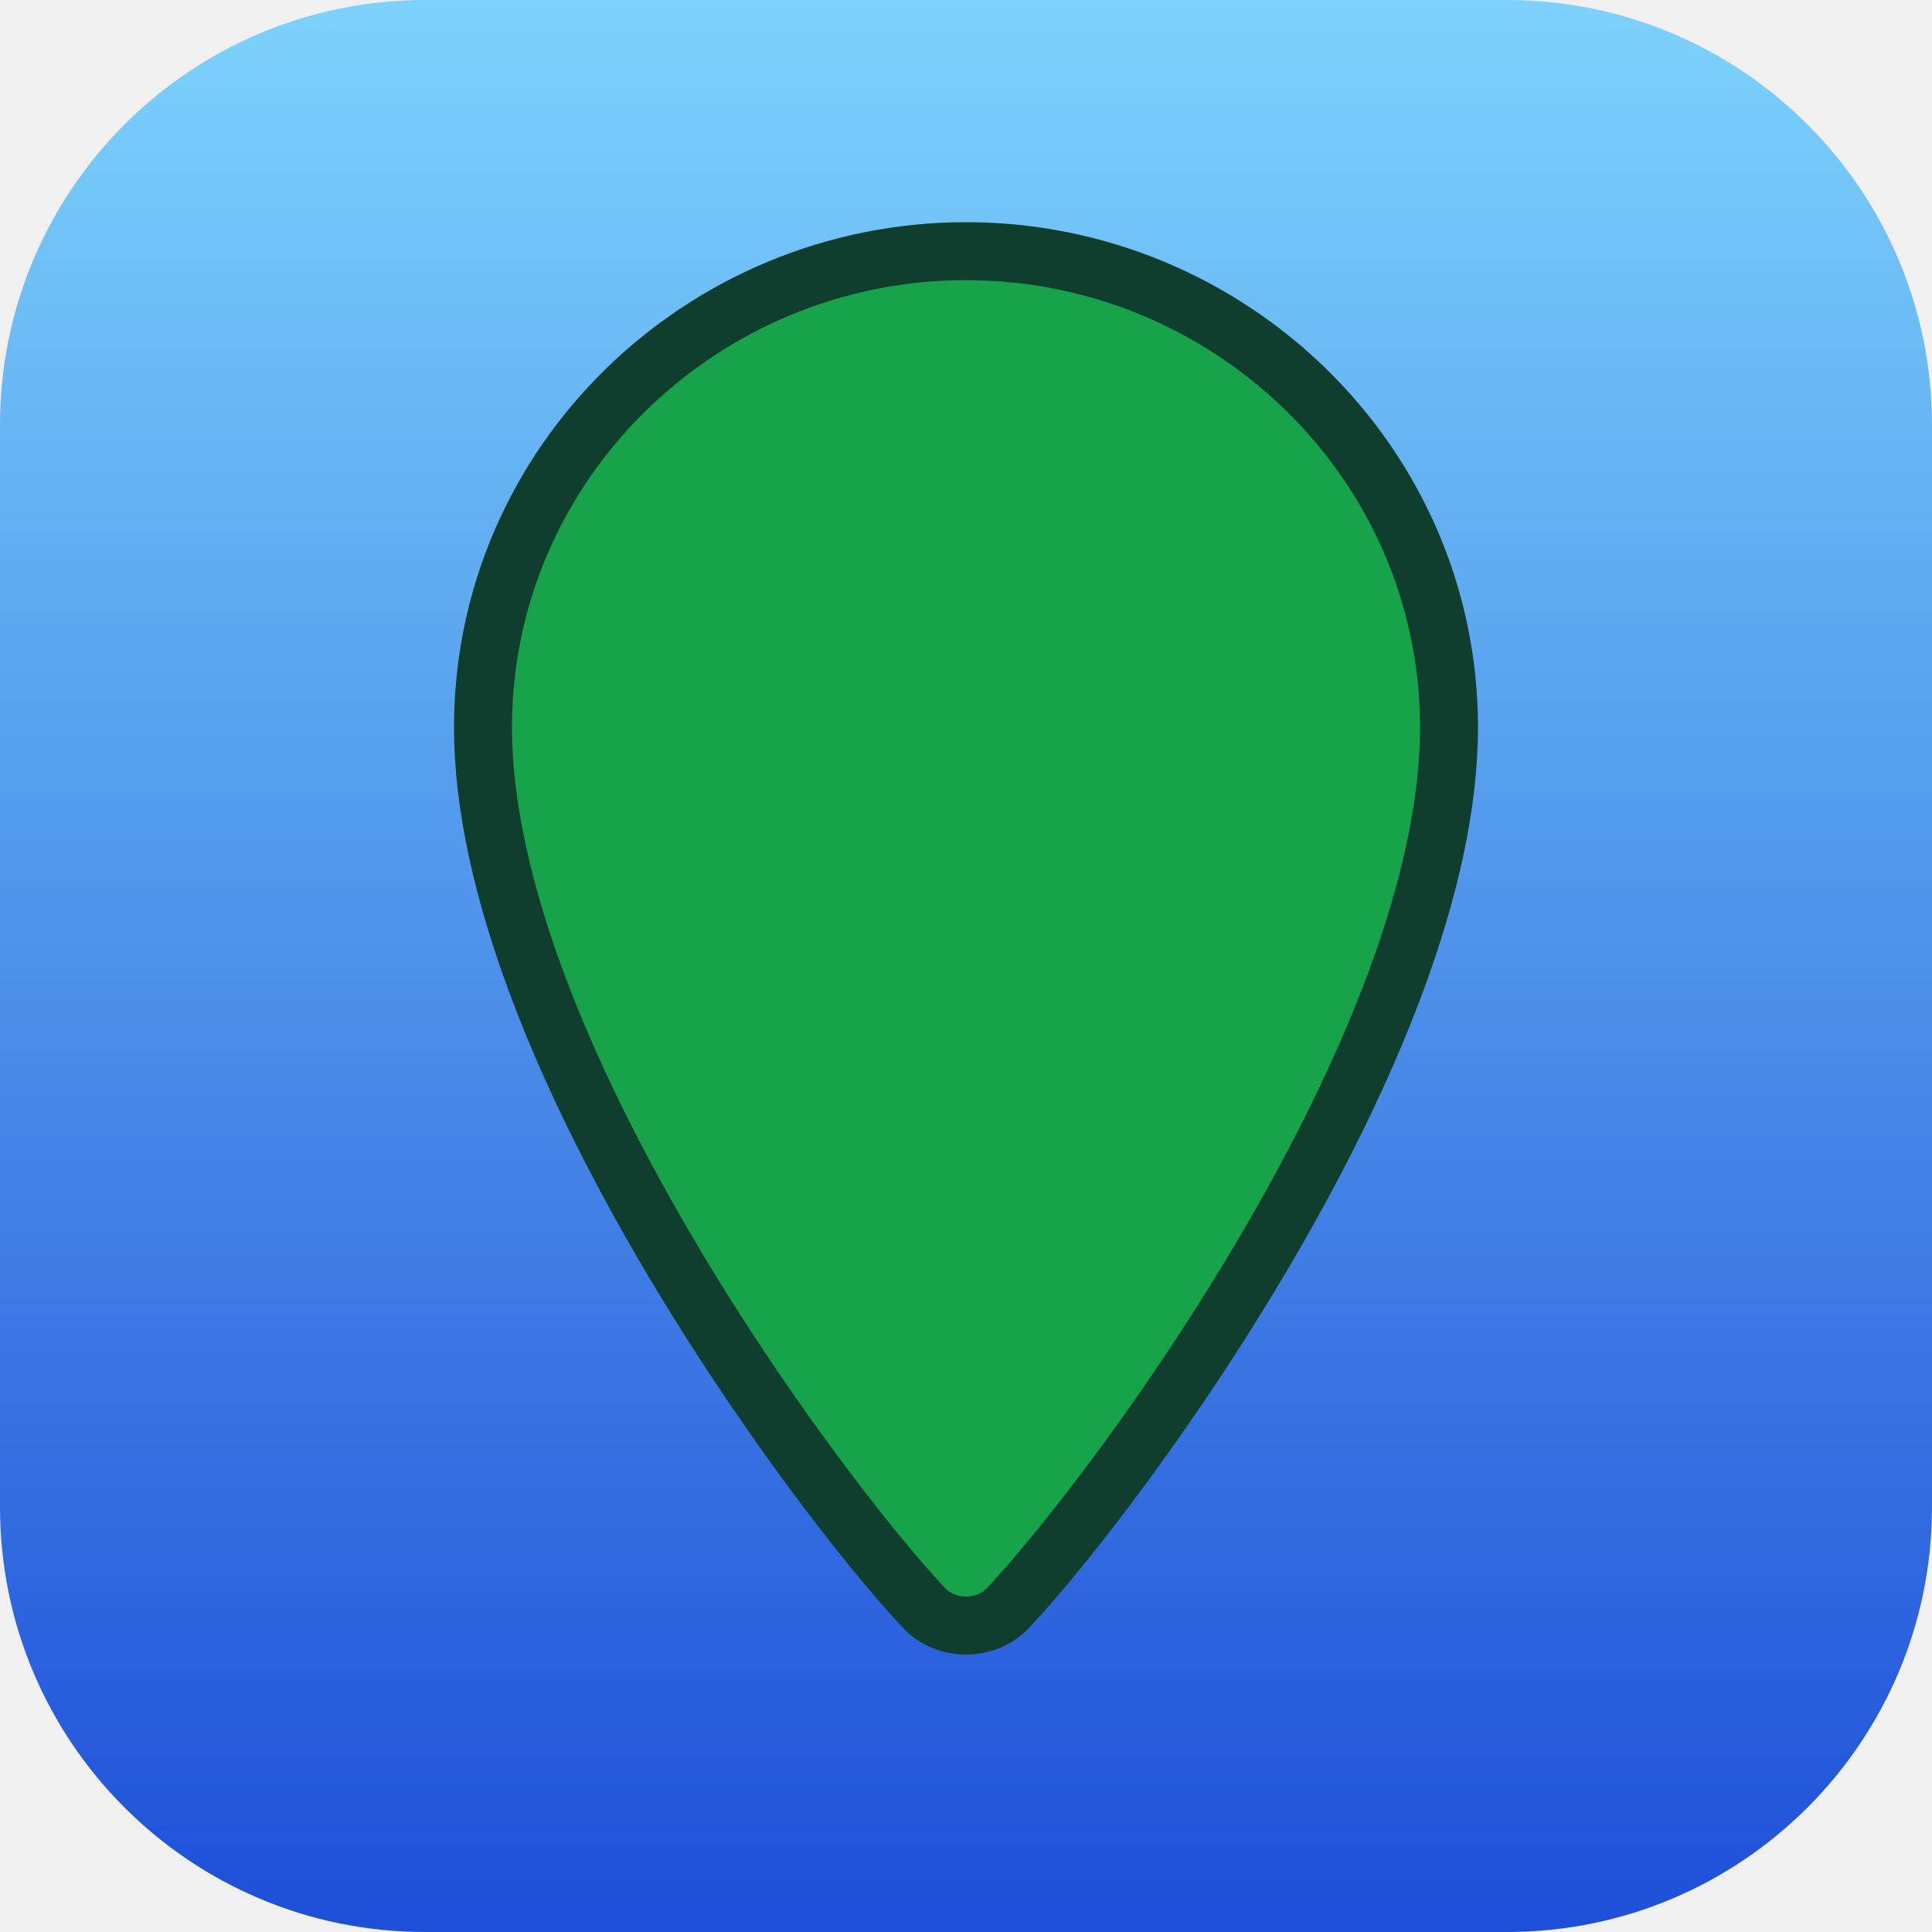
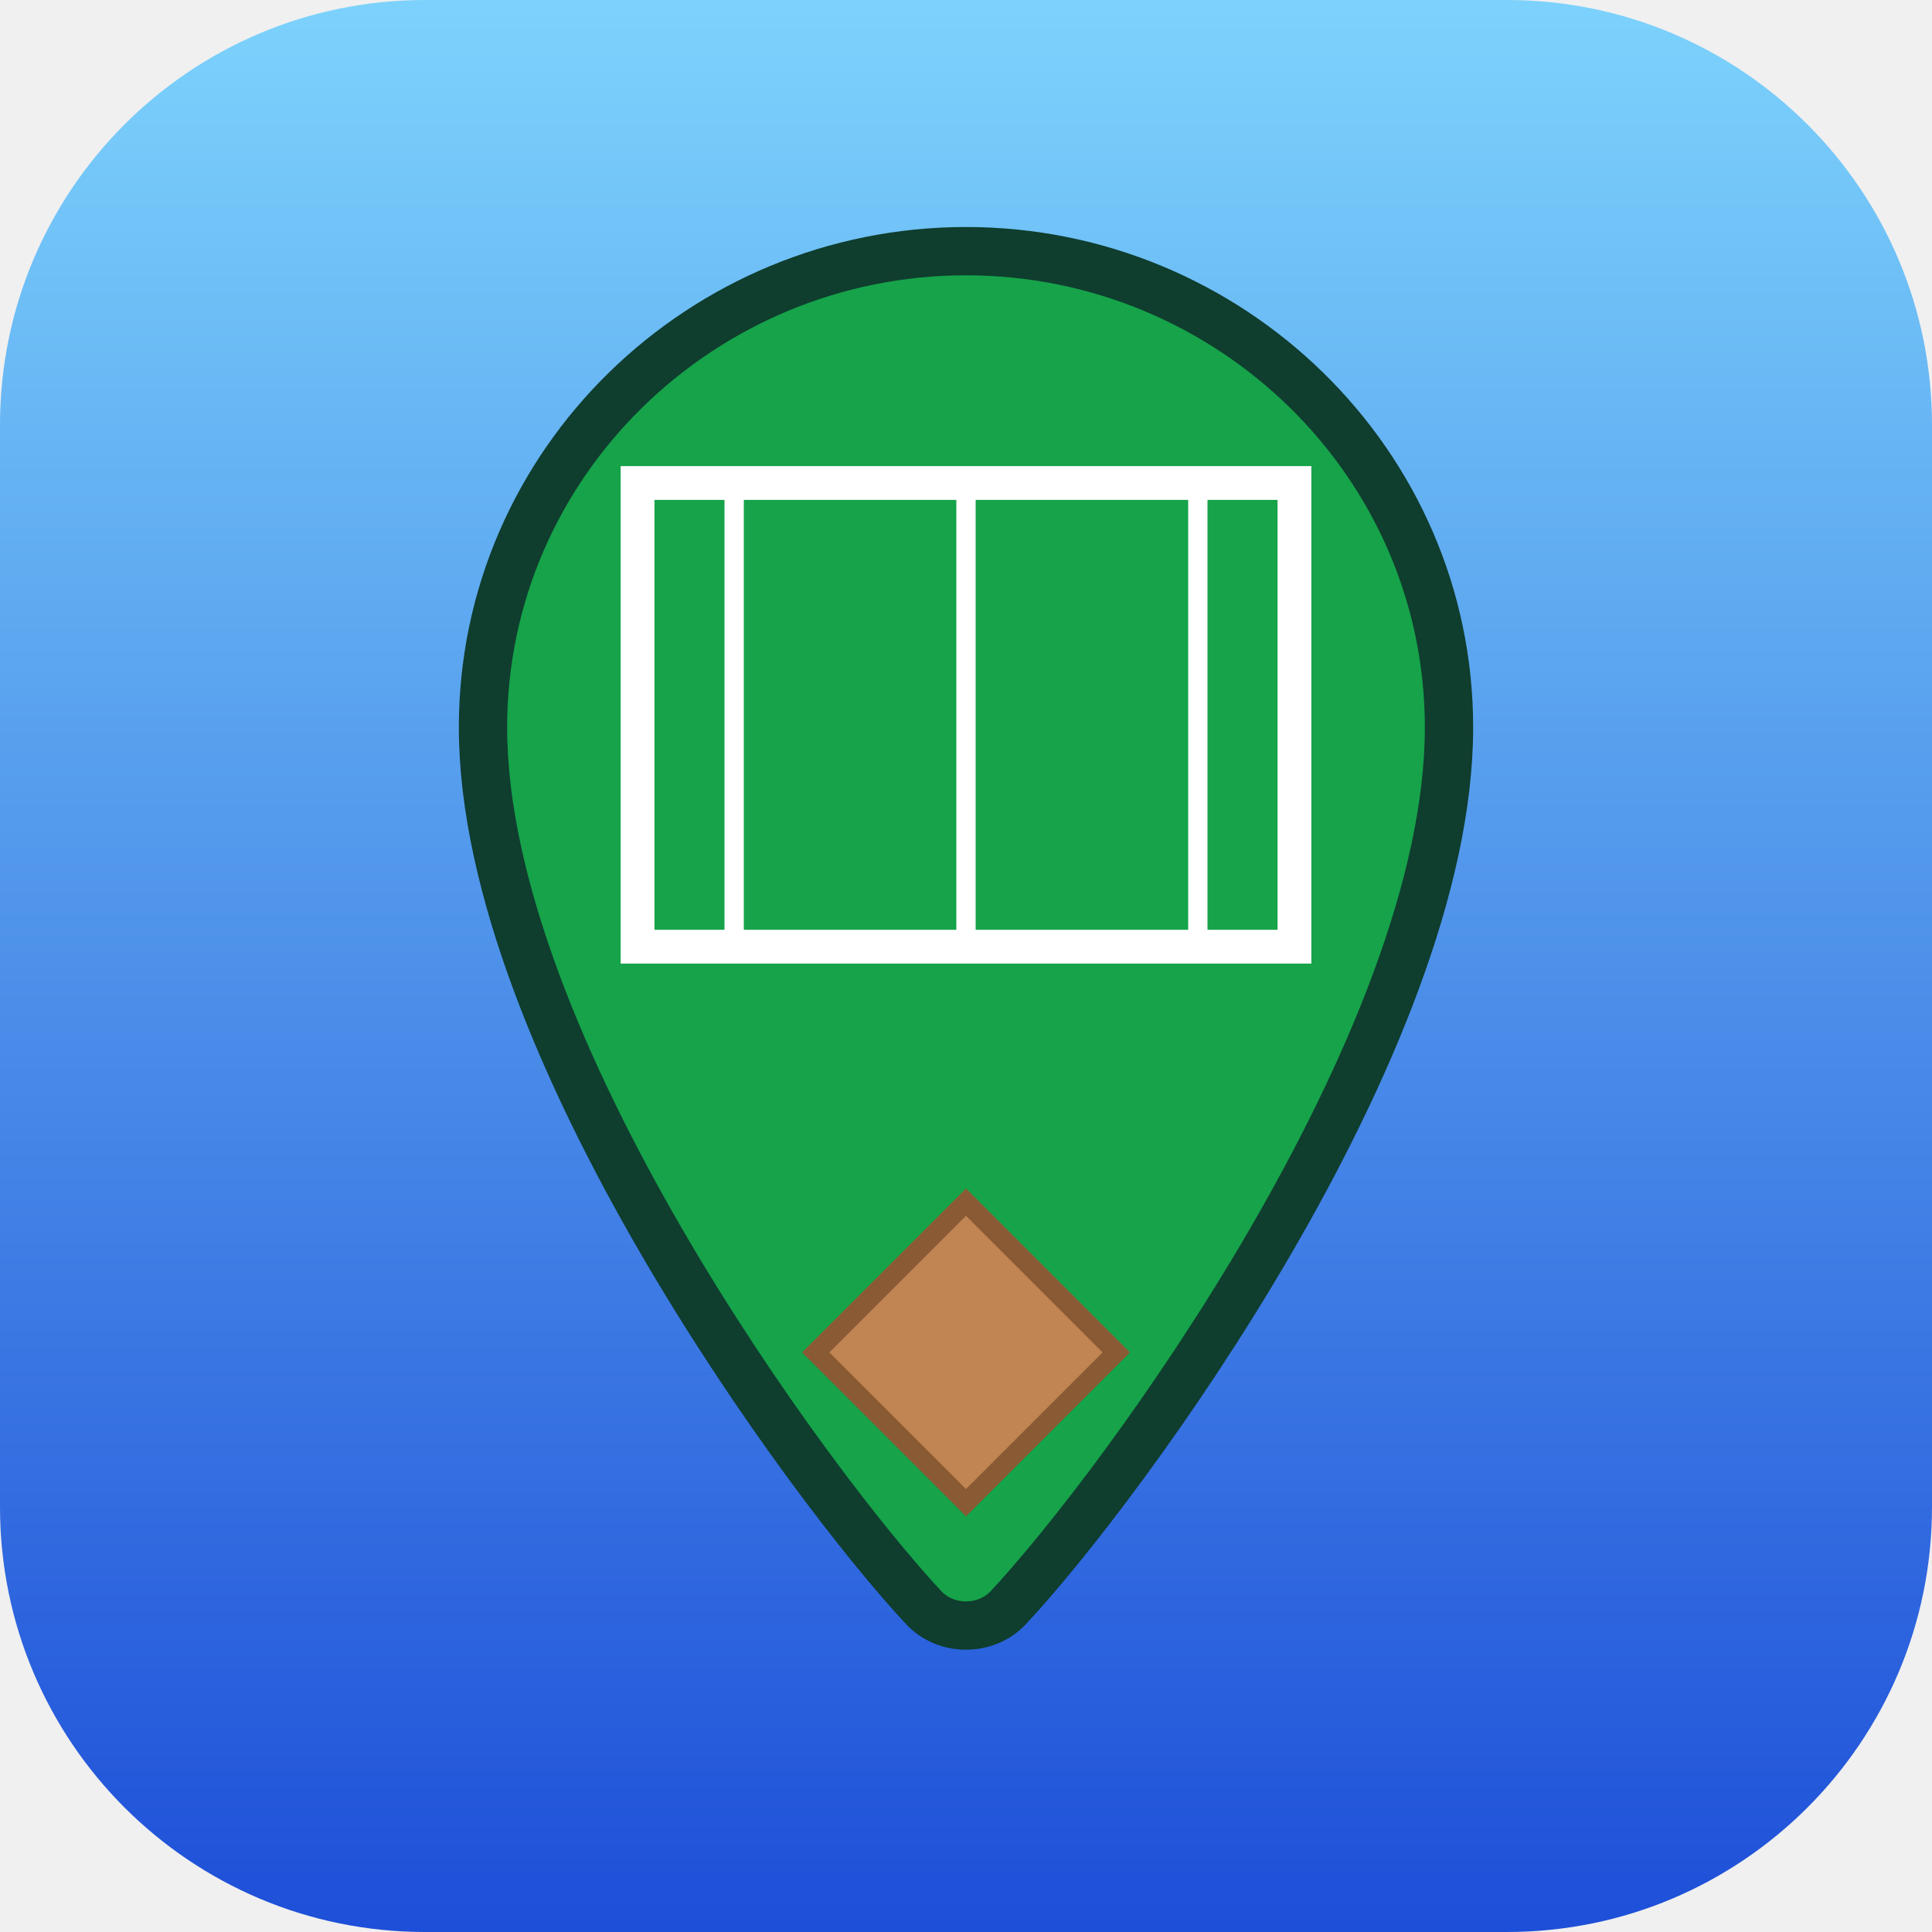
<svg xmlns="http://www.w3.org/2000/svg" viewBox="0 0 200 200">
  <defs>
    <linearGradient id="tileGrad" x1="0" y1="0" x2="0" y2="1">
      <stop offset="0" stop-color="#7DD3FC" />
      <stop offset="1" stop-color="#1D4ED8" />
    </linearGradient>
+     <clipPath id="pinClip">
+       <path d="M100,26 C72.7,26 50,47.9 50,75.3 C50,108 84,154 95.6,166.4 C97.9,168.9 102.1,168.9 104.4,166.4 C116,154 150,108 150,75.3 C150,47.9 127.3,26 100,26 Z" />
+     </clipPath>
  </defs>
  <rect width="200" height="200" rx="44" fill="url(#tileGrad)" />
-   <path d="M100,26 C72.7,26 50,47.9 50,75.3 C50,108 84,154 95.6,166.4 C97.9,168.9 102.1,168.9 104.4,166.4 C116,154 150,108 150,75.3 C150,47.9 127.3,26 100,26 Z" fill="#16A34A" stroke="#0F3D2E" stroke-width="6" />
+   <g clip-path="url(#pinClip)">
+     <rect width="200" height="200" fill="#16A34A" />
+     <rect x="66" y="50" width="68" height="48" fill="none" stroke="#FFFFFF" stroke-width="3.5" />
+     <line x1="76" y1="50" x2="76" y2="98" stroke="#FFFFFF" stroke-width="2" />
+     <line x1="100" y1="50" x2="100" y2="98" stroke="#FFFFFF" stroke-width="2" />
+     <line x1="124" y1="50" x2="124" y2="98" stroke="#FFFFFF" stroke-width="2" />
+     <g transform="translate(100,140) rotate(45)">
+       <rect x="-11" y="-11" width="22" height="22" fill="#C08552" stroke="#8A5A34" stroke-width="2" />
+     </g>
+   </g>
+   <path d="M100,26 C72.7,26 50,47.9 50,75.3 C50,108 84,154 95.6,166.4 C97.9,168.9 102.1,168.9 104.4,166.4 C116,154 150,108 150,75.3 C150,47.9 127.3,26 100,26 Z" fill="none" stroke="#0F3D2E" stroke-width="5" />
</svg>
